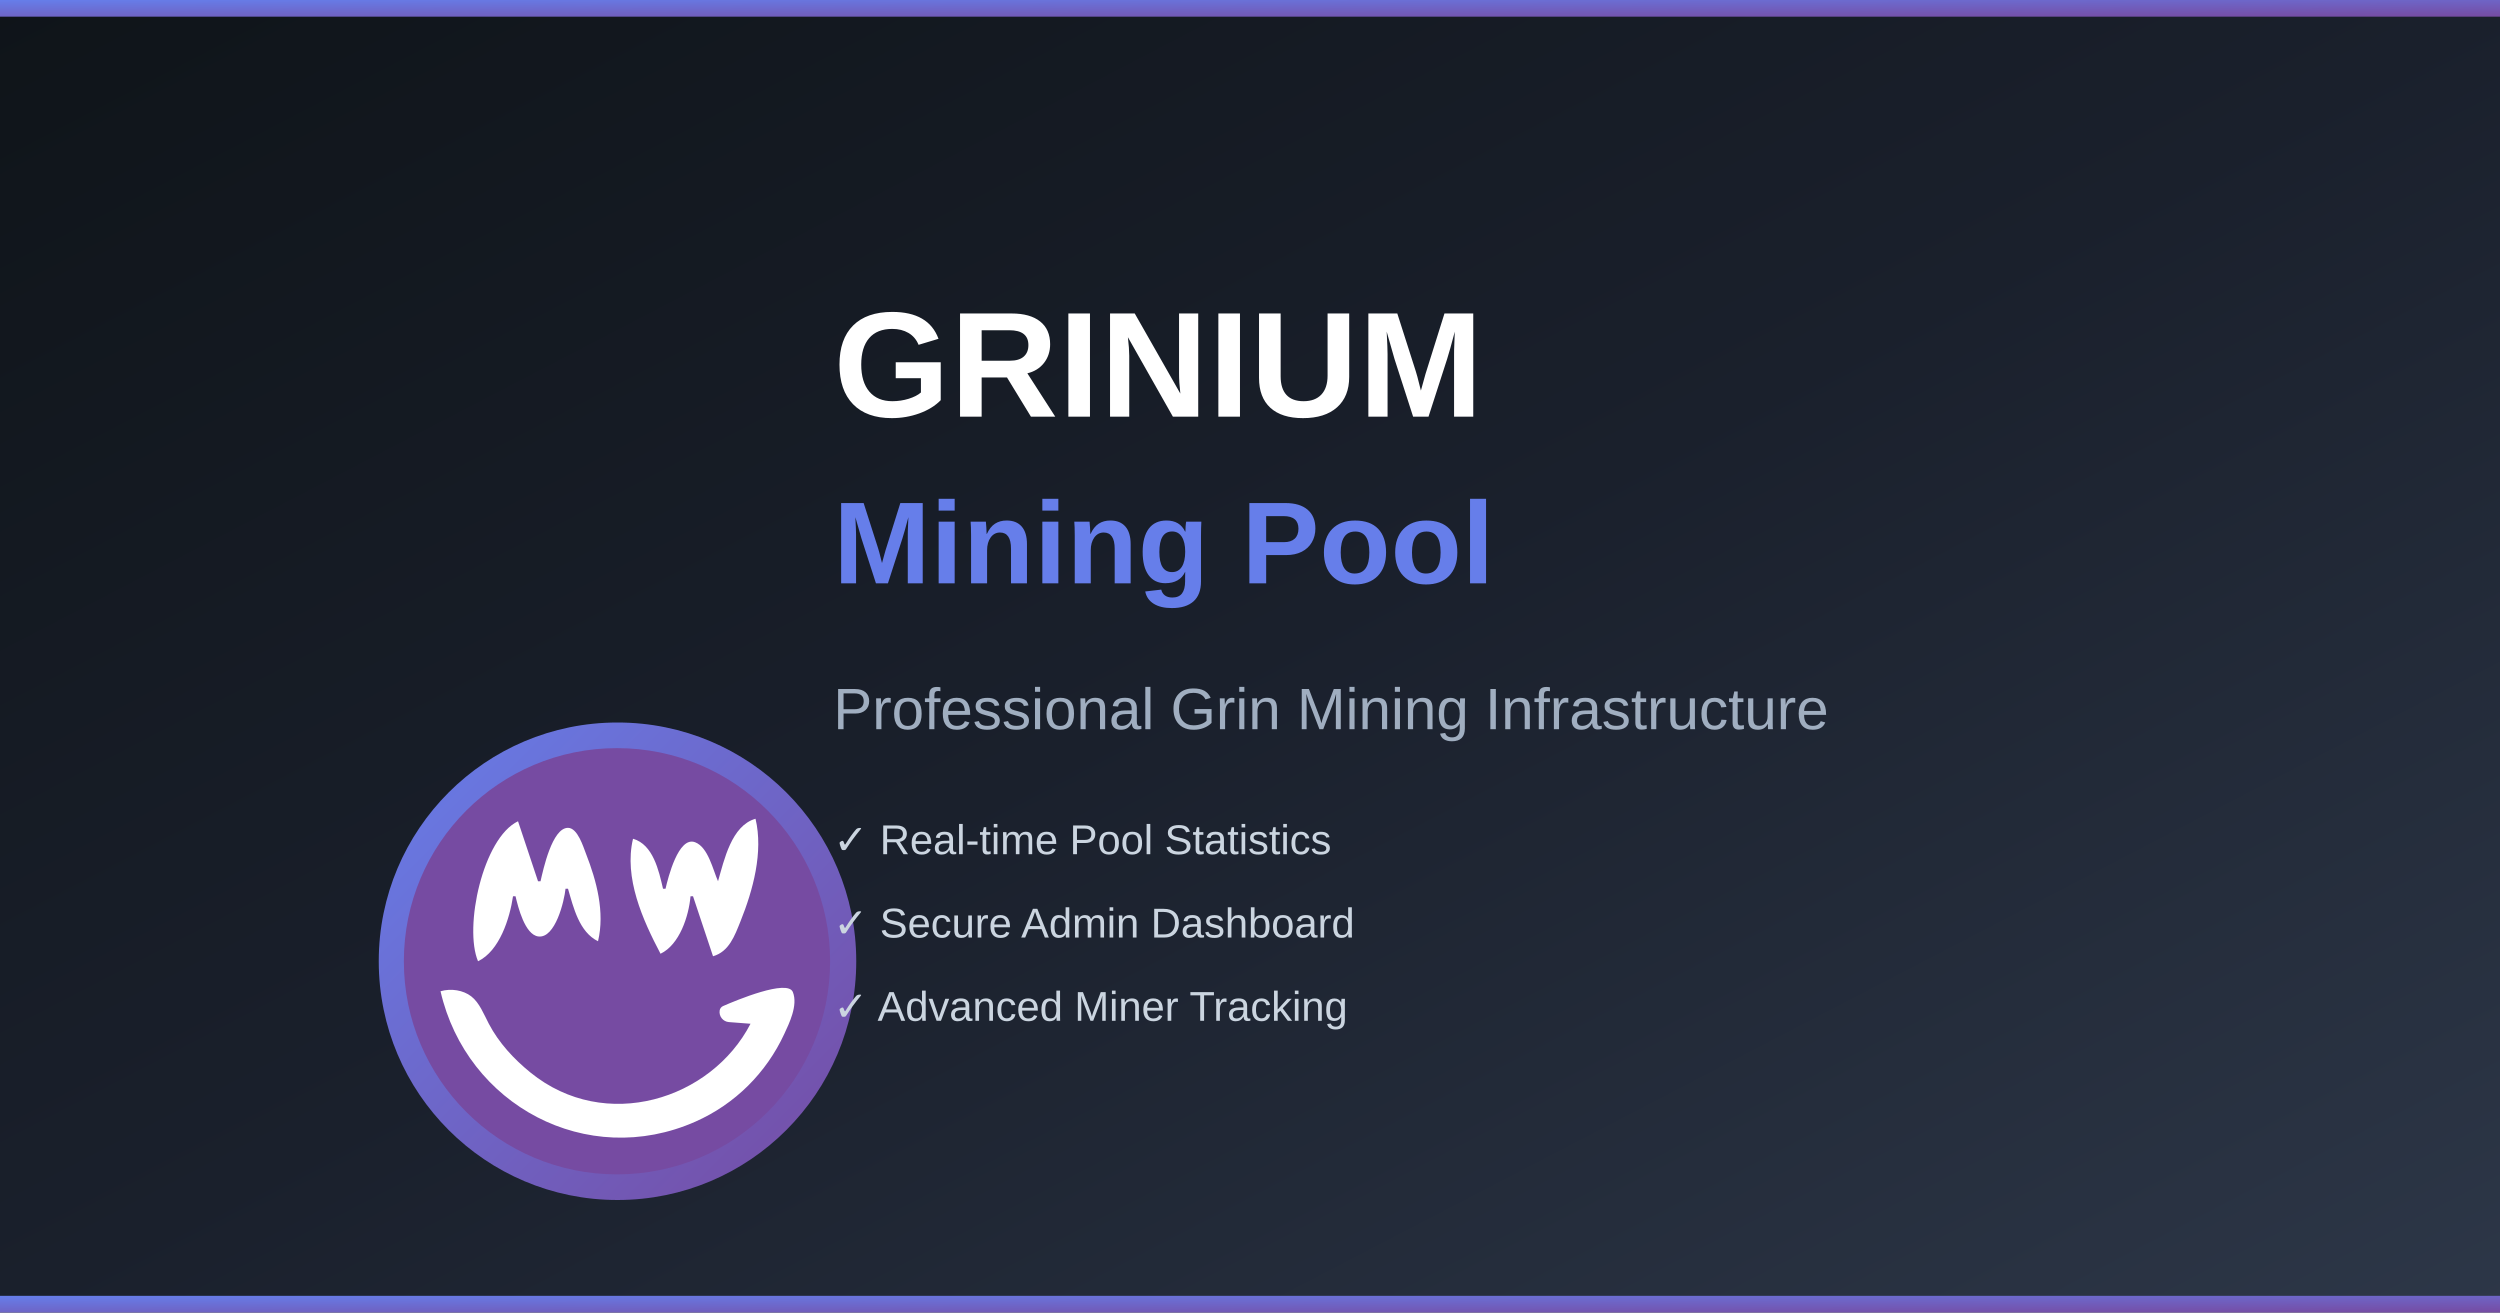
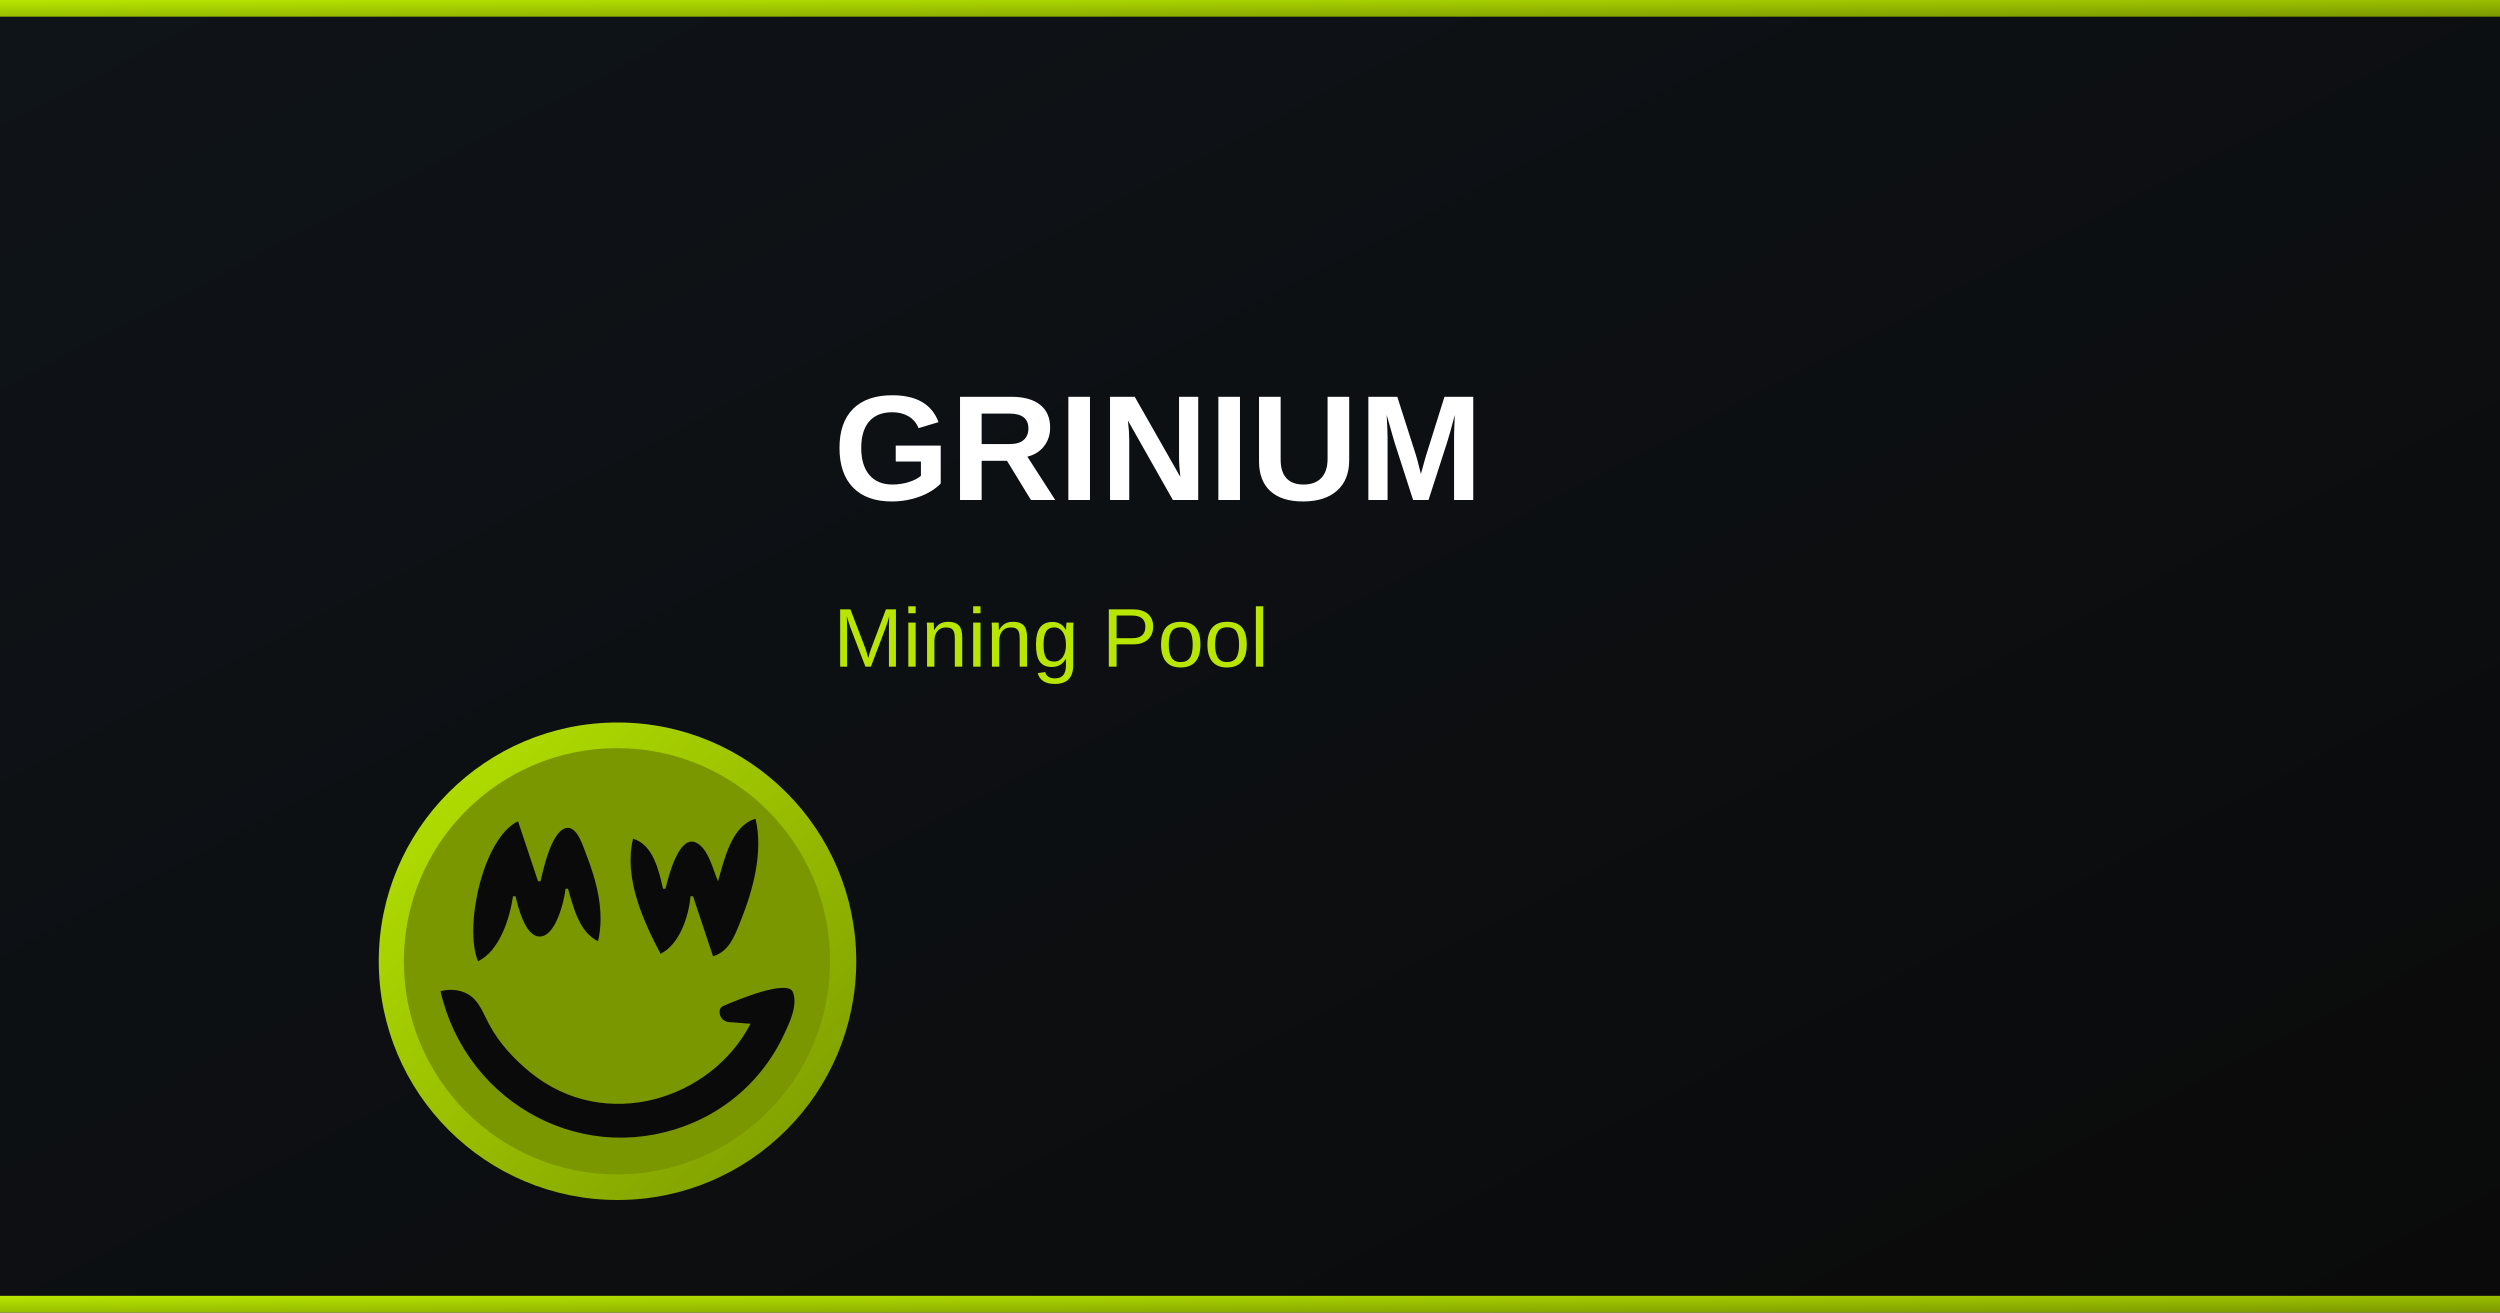
<svg xmlns="http://www.w3.org/2000/svg" viewBox="0 0 1200 630" version="1.1" xml:space="preserve" style="fill-rule:evenodd;clip-rule:evenodd;stroke-linejoin:round;stroke-miterlimit:1.414;">
  <defs>
-     <linearGradient id="ogGradient" x1="0%" y1="0%" x2="100%" y2="100%">
+     <linearGradient id="ogAtomicGradient" x1="0%" y1="0%" x2="100%" y2="100%">
      <stop offset="0%" style="stop-color:#0f1419;stop-opacity:1" />
-       <stop offset="50%" style="stop-color:#1a202c;stop-opacity:1" />
-       <stop offset="100%" style="stop-color:#2d3748;stop-opacity:1" />
+       <stop offset="100%" style="stop-color:#0a0a0a;stop-opacity:1" />
    </linearGradient>
-     <linearGradient id="brandGradient" x1="0%" y1="0%" x2="100%" y2="100%">
-       <stop offset="0%" style="stop-color:#667eea;stop-opacity:1" />
-       <stop offset="100%" style="stop-color:#764ba2;stop-opacity:1" />
+     <linearGradient id="atomicAccent" x1="0%" y1="0%" x2="100%" y2="100%">
+       <stop offset="0%" style="stop-color:#b8e600;stop-opacity:1" />
+       <stop offset="100%" style="stop-color:#7a9700;stop-opacity:1" />
    </linearGradient>
  </defs>
-   <rect width="1200" height="630" style="fill:url(#ogGradient);" />
-   <rect width="1200" height="8" style="fill:url(#brandGradient);" />
+   <rect width="1200" height="630" style="fill:url(#ogAtomicGradient);" />
+   <rect width="1200" height="8" style="fill:url(#atomicAccent);" />
  <g transform="translate(150, 315) scale(1.2)">
    <g transform="matrix(1.03804,0,0,1.03804,-19.1739,-16.0598)">
-       <circle cx="136" cy="133" r="92" style="fill:url(#brandGradient);" />
+       <circle cx="136" cy="133" r="92" style="fill:url(#atomicAccent);" />
    </g>
    <g transform="matrix(1.06897,0,0,1.06897,-29.7347,-25.25)">
-       <circle cx="141.75" cy="137.75" r="79.75" style="fill:#764ba2;" />
+       <circle cx="141.75" cy="137.75" r="79.75" style="fill:#7a9700;" />
    </g>
    <g transform="matrix(1,0,0,1,0.208873,-2)">
-       <path d="M162,92C159.966,87.434 158.071,78.413 152.855,76.407C146.14,73.825 141.989,90.729 141,95L140,95C138.307,87.682 136.035,77.31 128,75C124.28,90.624 131.886,107.479 139,121C146.596,117.37 150.297,106.002 151,98L152,98L160,122C166.436,120.15 168.675,113.781 170.999,108C175.988,95.592 180.174,80.332 177,67C167.395,69.72 164.473,83.455 162,92M66,124C74.595,119.896 78.685,106.906 80,98L81,98C82.017,102.293 84.736,113.368 90.1,114.079C96.934,114.983 100.517,99.819 101,95L102,95C104.179,102.529 106.475,112.32 114,116C116.776,104.34 113.452,91.905 109.188,81C108.092,78.196 105.841,70.636 101.975,70.636C95.641,70.636 92.08,87.332 91,92L90,92L82,68C67.928,74.72 60.284,110.453 66,124M51,136C61.443,181.551 109.612,207.374 153,188.138C168.791,181.137 181.317,168.663 188.539,153C190.405,148.953 194.07,141.628 191.933,136.318C189.805,131.029 169.166,139.671 164.009,141.928C163.285,142.25 162.774,142.918 162.655,143.702C162.655,143.702 162.655,143.702 162.655,143.702C162.486,144.811 162.786,145.941 163.485,146.82C164.183,147.699 165.216,148.247 166.335,148.333C170.116,148.624 175,149 175,149C159.313,179.365 116.899,192.791 87,168.532C80.308,163.103 74.338,156.652 70.32,149C68.377,145.3 66.575,140.568 63.272,138.029C60.099,135.589 55.285,134.753 51,136Z" style="fill:white;fill-rule:nonzero;" />
+       <path d="M162,92C159.966,87.434 158.071,78.413 152.855,76.407C146.14,73.825 141.989,90.729 141,95L140,95C138.307,87.682 136.035,77.31 128,75C124.28,90.624 131.886,107.479 139,121C146.596,117.37 150.297,106.002 151,98L152,98L160,122C166.436,120.15 168.675,113.781 170.999,108C175.988,95.592 180.174,80.332 177,67C167.395,69.72 164.473,83.455 162,92M66,124C74.595,119.896 78.685,106.906 80,98L81,98C82.017,102.293 84.736,113.368 90.1,114.079C96.934,114.983 100.517,99.819 101,95L102,95C104.179,102.529 106.475,112.32 114,116C116.776,104.34 113.452,91.905 109.188,81C108.092,78.196 105.841,70.636 101.975,70.636C95.641,70.636 92.08,87.332 91,92L90,92L82,68C67.928,74.72 60.284,110.453 66,124M51,136C61.443,181.551 109.612,207.374 153,188.138C168.791,181.137 181.317,168.663 188.539,153C190.405,148.953 194.07,141.628 191.933,136.318C189.805,131.029 169.166,139.671 164.009,141.928C163.285,142.25 162.774,142.918 162.655,143.702C162.655,143.702 162.655,143.702 162.655,143.702C162.486,144.811 162.786,145.941 163.485,146.82C164.183,147.699 165.216,148.247 166.335,148.333C170.116,148.624 175,149 175,149C159.313,179.365 116.899,192.791 87,168.532C80.308,163.103 74.338,156.652 70.32,149C68.377,145.3 66.575,140.568 63.272,138.029C60.099,135.589 55.285,134.753 51,136Z" style="fill:#0a0a0a;fill-rule:nonzero;" />
    </g>
  </g>
-   <text x="400" y="200" font-family="Arial, sans-serif" font-size="72" font-weight="bold" style="fill:white;">GRINIUM</text>
-   <text x="400" y="280" font-family="Arial, sans-serif" font-size="56" font-weight="bold" style="fill:#667eea;">Mining Pool</text>
-   <text x="400" y="350" font-family="Arial, sans-serif" font-size="28" style="fill:#a0aec0;">Professional Grin Mining Infrastructure</text>
-   <g style="fill:#cbd5e0;">
-     <text x="400" y="410" font-family="Arial, sans-serif" font-size="20">✓ Real-time Pool Statistics</text>
-     <text x="400" y="450" font-family="Arial, sans-serif" font-size="20">✓ Secure Admin Dashboard</text>
-     <text x="400" y="490" font-family="Arial, sans-serif" font-size="20">✓ Advanced Miner Tracking</text>
-   </g>
-   <rect y="622" width="1200" height="8" style="fill:url(#brandGradient);" />
+   <text x="400" y="240" font-family="Arial, sans-serif" font-size="72" font-weight="bold" style="fill:white;">GRINIUM</text>
+   <text x="400" y="320" font-family="Arial, sans-serif" font-size="40" style="fill:#b8e600;">Mining Pool</text>
+   <rect y="622" width="1200" height="8" style="fill:url(#atomicAccent);" />
</svg>
